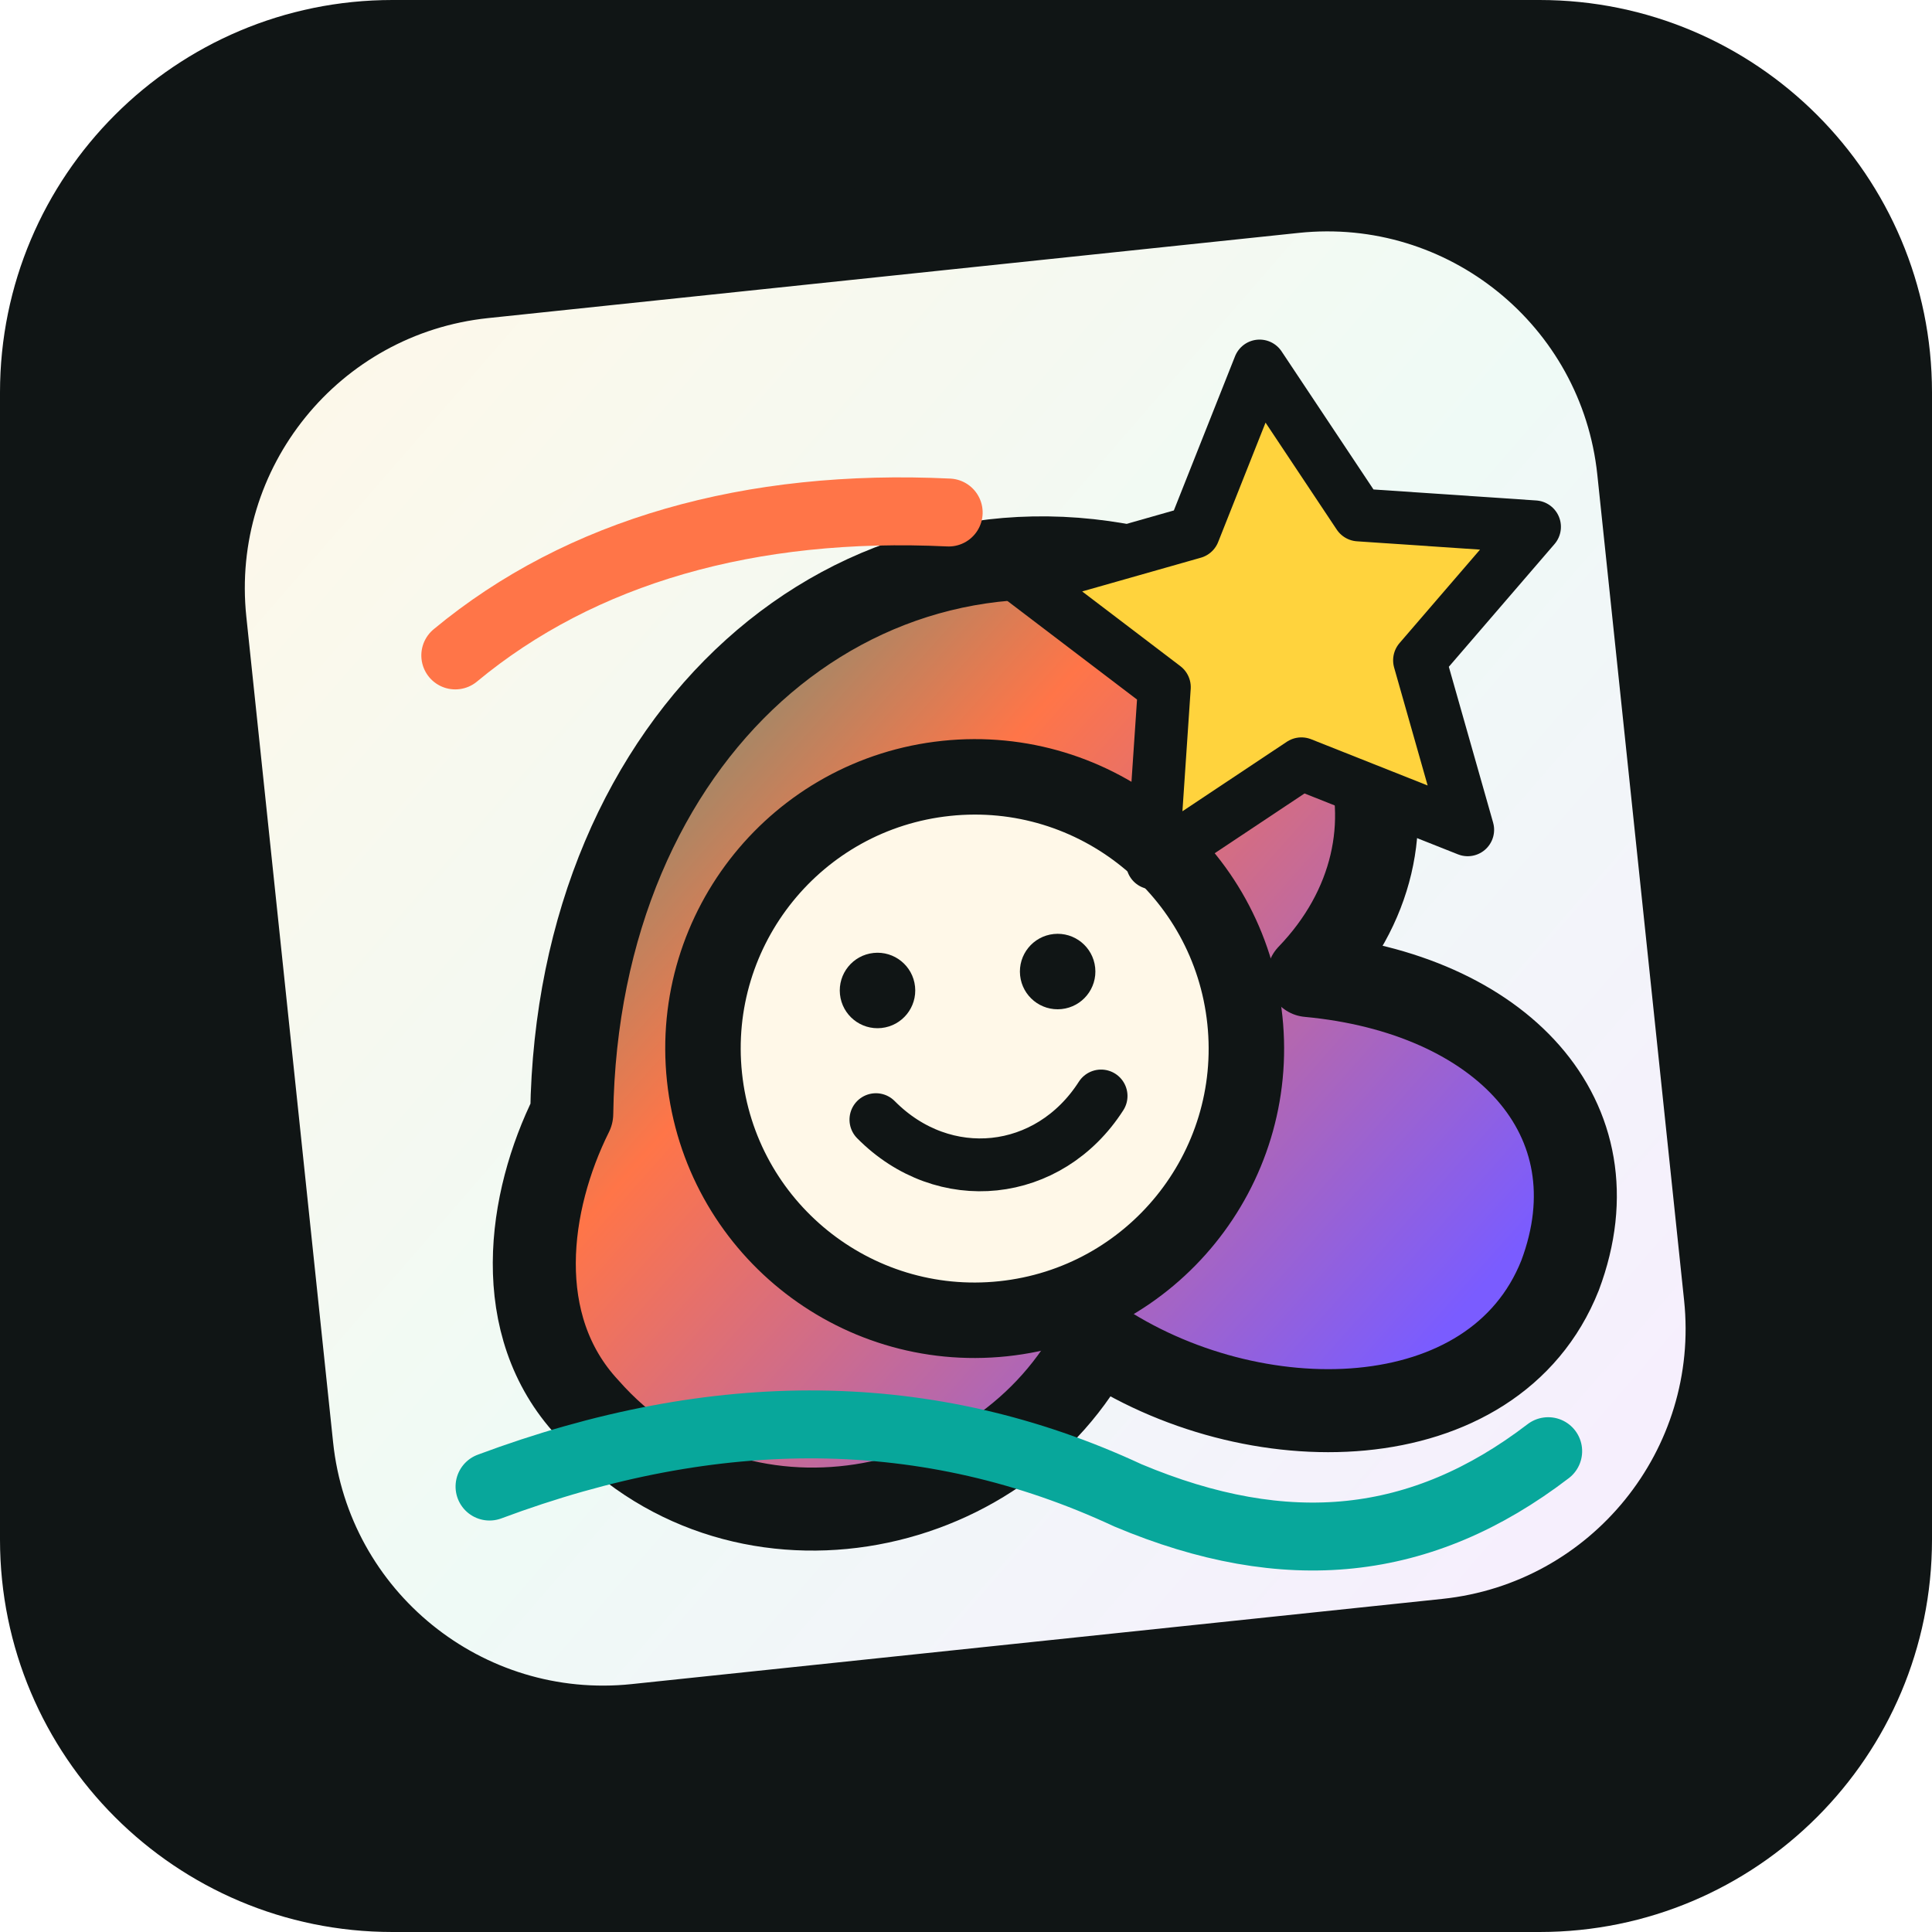
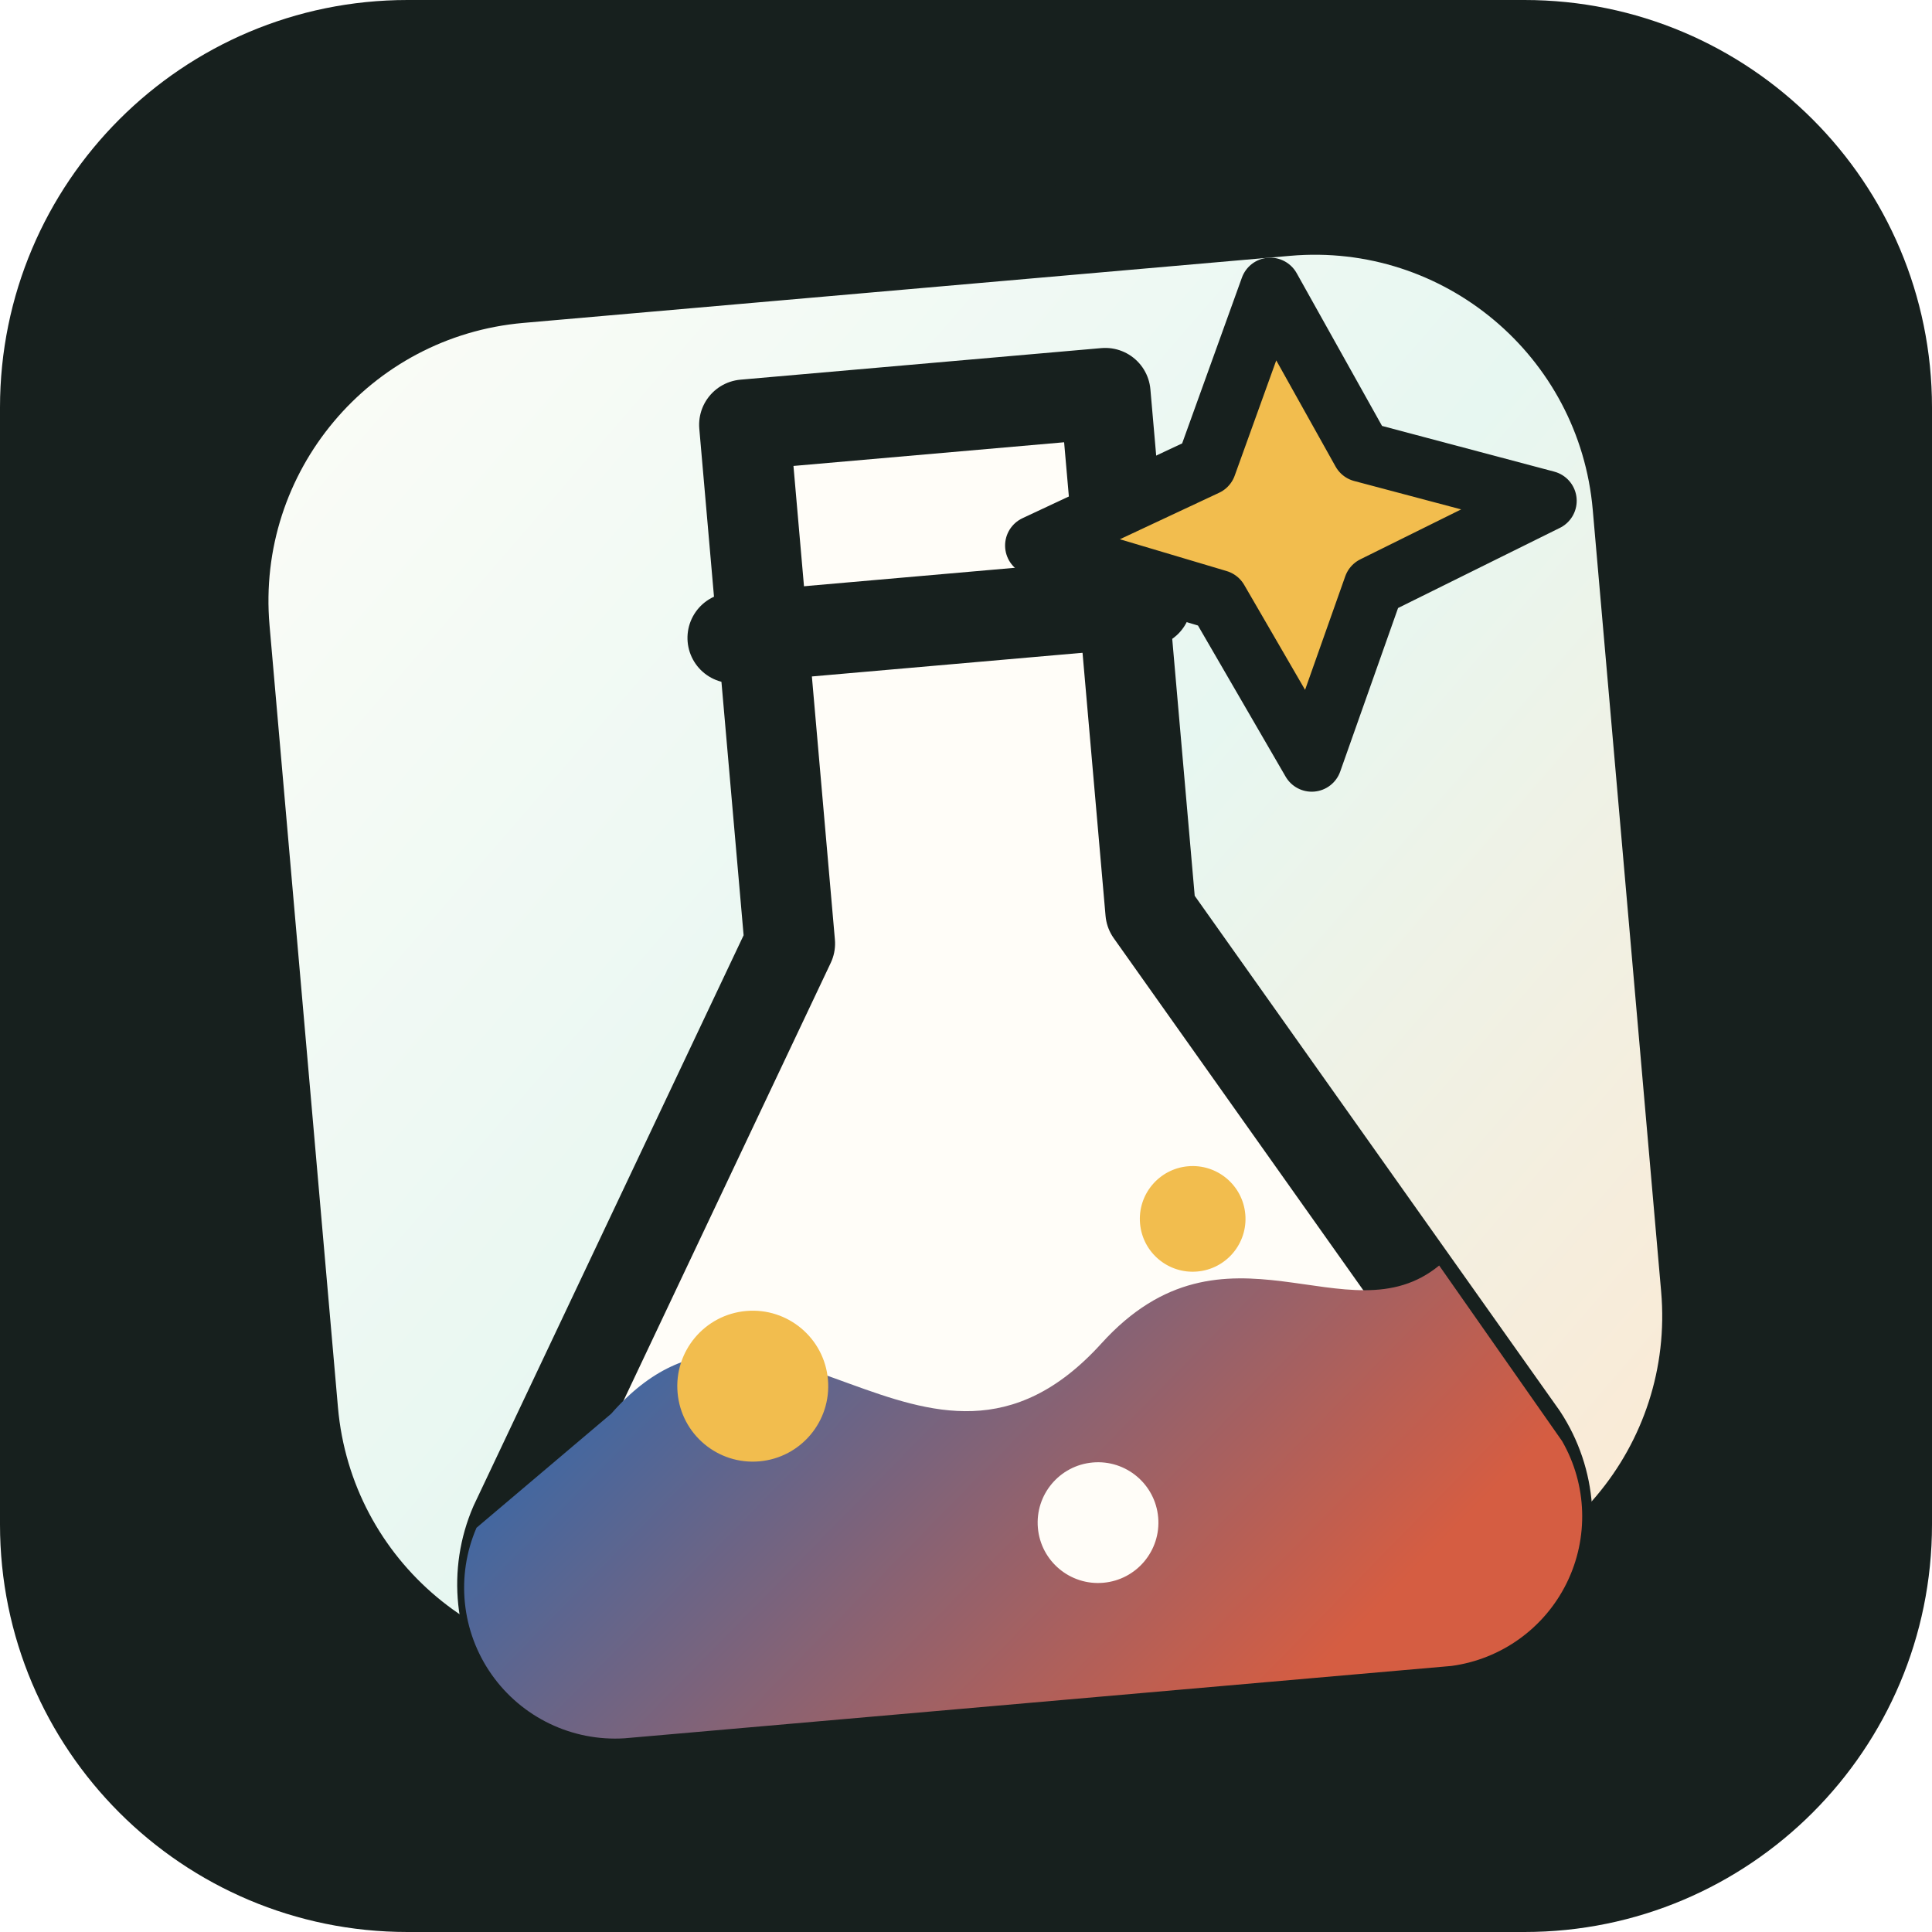
<svg xmlns="http://www.w3.org/2000/svg" viewBox="0 0 256 256" role="img" aria-labelledby="title desc">
  <defs>
-     <linearGradient id="tile" x1="36" y1="28" x2="221" y2="226" gradientUnits="userSpaceOnUse">
-       <stop stop-color="#fff8e8" />
-       <stop offset=".52" stop-color="#effaf6" />
-       <stop offset="1" stop-color="#f8ecff" />
+     <linearGradient id="tile" x1="30" y1="24" x2="226" y2="226" gradientUnits="userSpaceOnUse">
+       <stop offset="0" stop-color="#fffdf8" />
+       <stop offset="0.52" stop-color="#e7f7f1" />
+       <stop offset="1" stop-color="#ffe7cf" />
    </linearGradient>
-     <linearGradient id="swirl" x1="64" y1="61" x2="180" y2="188" gradientUnits="userSpaceOnUse">
-       <stop stop-color="#08a79b" />
-       <stop offset=".45" stop-color="#ff7548" />
-       <stop offset="1" stop-color="#7a5cff" />
+     <linearGradient id="mix" x1="68" y1="70" x2="186" y2="208" gradientUnits="userSpaceOnUse">
+       <stop offset="0" stop-color="#0e8075" />
+       <stop offset="0.45" stop-color="#3868a7" />
+       <stop offset="1" stop-color="#d55d42" />
    </linearGradient>
  </defs>
-   <rect width="256" height="256" rx="52" fill="#101515" />
-   <g transform="rotate(-6 128 128)">
-     <rect x="32" y="30" width="192" height="194" rx="42" fill="url(#tile)" />
-     <rect x="32" y="30" width="192" height="194" rx="42" fill="none" stroke="#101515" stroke-width="12" />
-     <path d="M74 142c6-50 46-78 85-63 28 11 33 39 14 55 25 5 39 23 29 43-11 21-43 18-62 2-15 23-51 26-68 2-9-12-5-28 2-39Z" fill="url(#swirl)" stroke="#101515" stroke-width="11" stroke-linejoin="round" />
-     <circle cx="128" cy="139" r="36" fill="#fff8e8" stroke="#101515" stroke-width="10" />
-     <circle cx="116" cy="130" r="5" fill="#101515" />
-     <circle cx="140" cy="130" r="5" fill="#101515" />
-     <path d="M114 147c8 10 22 10 30 0" fill="none" stroke="#101515" stroke-width="7" stroke-linecap="round" />
-     <path d="M175 53 186 74 209 78 192 94 196 117 175 106 154 117 158 94 141 78 164 74Z" fill="#ffd33d" stroke="#101515" stroke-width="7" stroke-linejoin="round" />
-     <path d="M65 80c18-12 41-16 67-12" fill="none" stroke="#ff7548" stroke-width="9" stroke-linecap="round" />
-     <path d="M58 190c31-8 59-5 84 10 20 11 38 11 56 0" fill="none" stroke="#08a79b" stroke-width="9" stroke-linecap="round" />
+   <rect width="256" height="256" rx="54" fill="#17201e" />
+   <g transform="rotate(-5 128 128)">
+     <rect x="34" y="32" width="188" height="190" rx="43" fill="url(#tile)" />
+     <rect x="34" y="32" width="188" height="190" rx="43" fill="none" stroke="#17201e" stroke-width="12" />
+     <path d="M105 54h48v69l43 73.5A20 20 0 0 1 178.8 226H79.2A20 20 0 0 1 62 196.5l43-73.5V54Z" fill="#fffdf8" stroke="#17201e" stroke-width="12" stroke-linejoin="round" />
+     <path d="M76 183c23-22 40 20 65.5-3.6 18-16.7 32.5 2.5 45.5-6.4l14.2 24.6A20 20 0 0 1 184 226H74A20 20 0 0 1 56.9 196.5L76 183Z" fill="url(#mix)" />
+     <path d="M101 82h55" fill="none" stroke="#17201e" stroke-width="12" stroke-linecap="round" />
+     <path d="M176 42l10.2 22.7 23.8 8.6-23.8 9.3L176 105l-10.5-22.4-23.5-9.3 23.5-8.6L176 42Z" fill="#f2bd4e" stroke="#17201e" stroke-width="8" stroke-linejoin="round" />
+     <circle cx="95" cy="181" r="10" fill="#f2bd4e" />
+     <circle cx="139" cy="203" r="8" fill="#fffdf8" />
+     <circle cx="155" cy="164" r="7" fill="#f2bd4e" />
  </g>
</svg>
